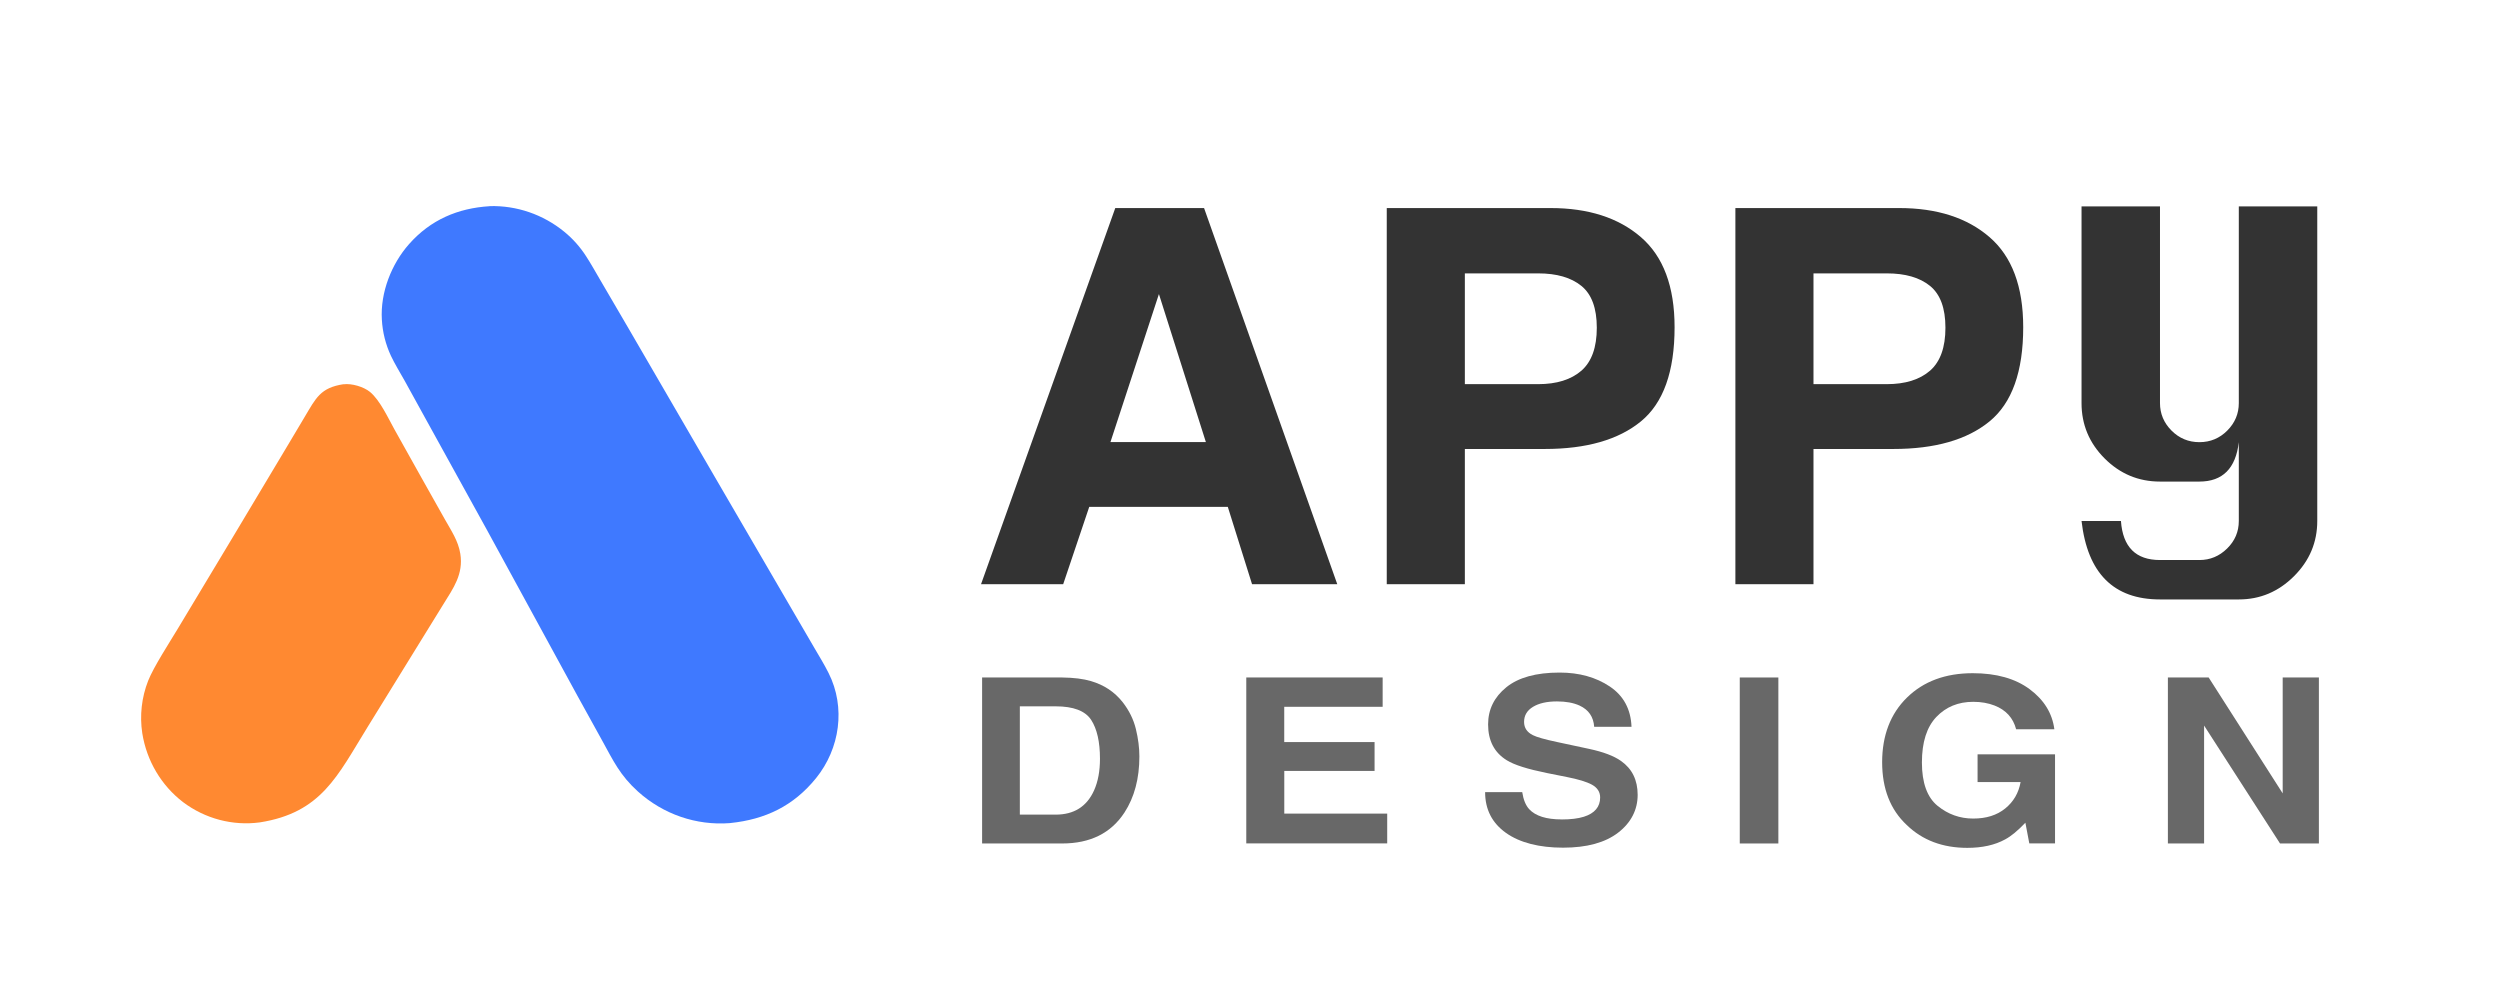
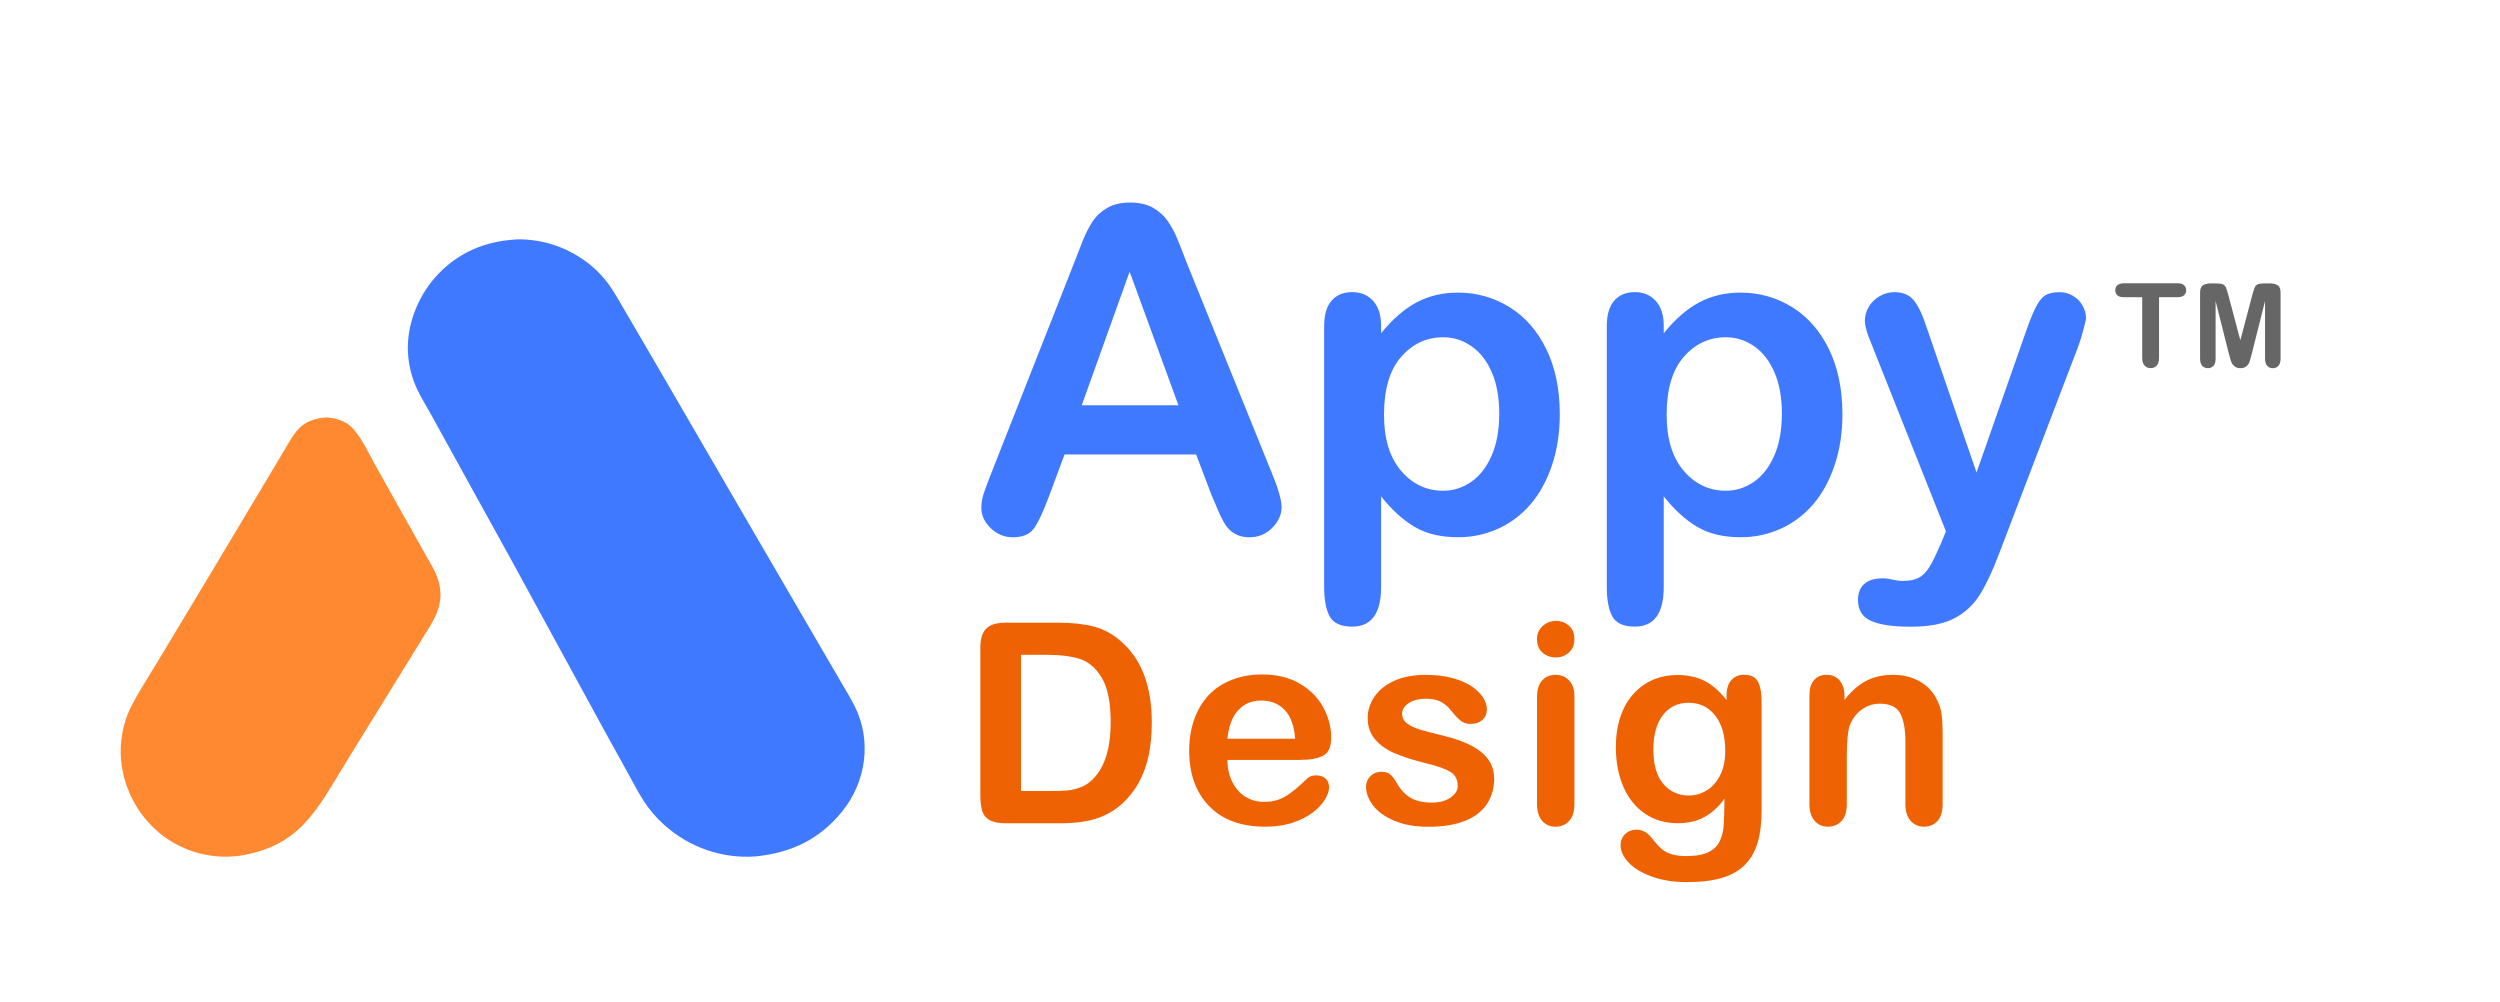
<svg xmlns="http://www.w3.org/2000/svg" id="Layer_1" version="1.1" viewBox="0 0 553.81 221.93">
  <defs>
    <style>
      .st0 {
        fill: #3f79ff;
      }

      .st1 {
        fill: #ff8931;
      }

      .st2 {
+         fill: #666;
+       }
+ 
+       .st3 {
+         fill: #ef6203;
+       }
+ 
+       .st4 {
        fill: #333;
      }

-       .st3 {
+       .st5 {
        fill: #686868;
      }
    </style>
  </defs>
-   <path class="st0" d="M108.47,45.66c5.99-.16,11.84,1.85,16.52,5.67,1.88,1.53,3.51,3.36,4.83,5.41,1.04,1.59,2.13,3.55,3.11,5.22l6.31,10.8,19.11,32.9,16.51,28.36,5.5,9.44c1.07,1.84,2.24,3.72,3.19,5.63,3.84,7.63,2.51,16.75-2.77,23.28-5.01,6.2-11.28,9.15-18.95,9.95-.05,0-.1.01-.16.02-7.43.57-14.76-1.96-20.35-7-3.98-3.6-5.42-6.74-7.95-11.33l-5.55-10.05-19.97-36.6-13.81-25.03-4.39-7.97c-.89-1.58-2.31-3.94-3.05-5.54-1.17-2.51-1.86-5.24-2.01-8.02-.36-6,2.13-12.32,6.02-16.72,4.78-5.41,10.85-7.97,17.84-8.4Z" />
-   <path class="st1" d="M76.09,85.13c1.81-.24,4.47.54,5.88,1.7,2.2,1.82,3.98,5.72,5.39,8.26l5.91,10.57,5.27,9.37c1.4,2.51,2.97,4.75,3.43,7.64.72,4.52-1.54,7.61-3.75,11.18l-5.15,8.34-11.71,18.98c-6.61,10.7-10.16,18.87-23.81,21.01-6.02.8-12.11-.81-17-4.49-4.82-3.69-8.06-9.16-9.03-15.25-.6-3.93-.15-7.95,1.3-11.64,1.23-3.09,4.74-8.49,6.58-11.55l12.26-20.4,12.09-20.21,3.74-6.28c2.51-4.21,3.5-6.47,8.6-7.25Z" />
+   <path class="st0" d="M114.26,53.03c5.99-.16,11.84,1.85,16.52,5.67,1.88,1.53,3.51,3.36,4.83,5.41,1.04,1.59,2.13,3.55,3.11,5.22l6.31,10.8,19.11,32.9,16.51,28.36,5.5,9.44c1.07,1.84,2.24,3.72,3.19,5.63,3.84,7.63,2.51,16.75-2.77,23.28-5.01,6.2-11.28,9.15-18.95,9.95-.05,0-.1,0-.16.02-7.43.57-14.76-1.96-20.35-7-3.98-3.6-5.42-6.74-7.95-11.33l-5.55-10.05-19.97-36.6-13.81-25.03-4.39-7.97c-.89-1.58-2.31-3.94-3.05-5.54-1.17-2.51-1.86-5.24-2.01-8.02-.36-6,2.13-12.32,6.02-16.72,4.78-5.41,10.85-7.97,17.84-8.4l.02-.02Z" />
+   <path class="st1" d="M71.56,92.53c1.81-.24,4.47.54,5.88,1.7,2.2,1.82,3.98,5.72,5.39,8.26l5.91,10.57,5.27,9.37c1.4,2.51,2.97,4.75,3.43,7.64.72,4.52-1.54,7.61-3.75,11.18l-5.15,8.34-11.71,18.98c-6.61,10.7-10.16,18.87-23.81,21.01-6.02.8-12.11-.81-17-4.49-4.82-3.69-8.06-9.16-9.03-15.25-.6-3.93-.15-7.95,1.3-11.64,1.23-3.09,4.74-8.49,6.58-11.55l12.26-20.4,12.09-20.21,3.74-6.28c2.51-4.21,3.5-6.47,8.6-7.25v.02Z" />
  <g>
-     <path class="st2" d="M271.99,112.29h-30.7l-5.77,17.13h-18.2l29.74-83.33h19.67l29.51,83.33h-18.88l-5.37-17.13ZM267.13,97.93l-10.4-32.79-10.74,32.79h21.14Z" />
-     <path class="st2" d="M342.2,99.46h-17.7v29.96h-17.3V46.09h36.29c8.37,0,15.04,2.15,20.01,6.44s7.46,10.95,7.46,19.96c0,9.84-2.49,16.79-7.46,20.86s-12.08,6.11-21.31,6.11ZM350.34,82.1c2.26-2,3.39-5.16,3.39-9.5s-1.14-7.42-3.42-9.27c-2.28-1.85-5.47-2.77-9.58-2.77h-16.23v24.54h16.23c4.11,0,7.31-1,9.61-3Z" />
-     <path class="st2" d="M419.43,99.46h-17.7v29.96h-17.3V46.09h36.29c8.37,0,15.04,2.15,20.01,6.44s7.46,10.95,7.46,19.96c0,9.84-2.49,16.79-7.46,20.86s-12.08,6.11-21.31,6.11ZM427.57,82.1c2.26-2,3.39-5.16,3.39-9.5s-1.14-7.42-3.42-9.27c-2.28-1.85-5.47-2.77-9.58-2.77h-16.23v24.54h16.23c4.11,0,7.31-1,9.61-3Z" />
+     <path class="st4" d="M341.76-268.17h-30.7l-5.77,17.13h-18.2l29.74-83.33h19.67l29.51,83.33h-18.88l-5.37-17.13h0ZM336.9-282.53l-10.4-32.79-10.74,32.79h21.14Z" />
+     <path class="st4" d="M411.97-281h-17.7v29.96h-17.3v-83.33h36.29c8.37,0,15.04,2.15,20.01,6.44s7.46,10.95,7.46,19.96c0,9.84-2.49,16.79-7.46,20.86s-12.08,6.11-21.31,6.11h0ZM420.11-298.36c2.26-2,3.39-5.16,3.39-9.5s-1.14-7.42-3.42-9.27c-2.28-1.85-5.47-2.77-9.58-2.77h-16.23v24.54h16.23c4.11,0,7.31-1,9.61-3Z" />
+     <path class="st4" d="M489.2-281h-17.7v29.96h-17.3v-83.33h36.29c8.37,0,15.04,2.15,20.01,6.44s7.46,10.95,7.46,19.96c0,9.84-2.49,16.79-7.46,20.86s-12.08,6.11-21.31,6.11h0ZM497.34-298.36c2.26-2,3.39-5.16,3.39-9.5s-1.14-7.42-3.42-9.27c-2.28-1.85-5.47-2.77-9.58-2.77h-16.23v24.54h16.23c4.11,0,7.31-1,9.61-3Z" />
  </g>
  <g>
-     <path class="st3" d="M235.31,186.85h-17.75v-36.77h17.75c2.55.03,4.68.3,6.37.8,2.89.85,5.23,2.4,7.01,4.66,1.43,1.83,2.41,3.81,2.93,5.94.52,2.13.78,4.16.78,6.09,0,4.89-1.1,9.03-3.3,12.42-2.98,4.57-7.58,6.86-13.81,6.86ZM241.71,159.46c-1.32-2-3.94-2.99-7.85-2.99h-7.94v23.99h7.94c4.06,0,6.89-1.79,8.5-5.36.88-1.96,1.31-4.3,1.31-7.01,0-3.74-.65-6.62-1.96-8.63Z" />
-     <path class="st3" d="M304.51,170.78h-20.01v9.45h22.8v6.61h-31.22v-36.77h30.21v6.51h-21.8v7.81h20.01v6.38Z" />
-     <path class="st3" d="M345.91,181.53c2.03,0,3.68-.2,4.95-.6,2.4-.76,3.61-2.19,3.61-4.27,0-1.21-.6-2.15-1.79-2.82-1.19-.65-3.06-1.22-5.62-1.72l-4.36-.87c-4.29-.87-7.25-1.8-8.89-2.82-2.78-1.7-4.16-4.35-4.16-7.96,0-3.29,1.34-6.03,4.02-8.21,2.68-2.18,6.62-3.27,11.82-3.27,4.34,0,8.04,1.03,11.11,3.08,3.06,2.05,4.67,5.03,4.82,8.94h-8.27c-.15-2.21-1.23-3.78-3.24-4.71-1.34-.61-3.01-.92-5-.92-2.22,0-3.99.4-5.31,1.2-1.32.8-1.98,1.91-1.98,3.34,0,1.31.65,2.29,1.96,2.94.84.43,2.63.94,5.37,1.52l7.1,1.52c3.11.67,5.46,1.55,7.04,2.67,2.46,1.73,3.69,4.23,3.69,7.51s-1.44,6.15-4.32,8.37c-2.88,2.22-6.95,3.33-12.2,3.33s-9.59-1.09-12.66-3.28-4.61-5.19-4.61-9.02h8.22c.26,1.68.77,2.93,1.54,3.77,1.4,1.51,3.79,2.27,7.18,2.27Z" />
-     <path class="st3" d="M385.4,150.08h8.55v36.77h-8.55v-36.77Z" />
-     <path class="st3" d="M444.18,185.95c-2.27,1.25-5.07,1.87-8.38,1.87-5.46,0-9.93-1.69-13.41-5.06-3.63-3.39-5.45-8.03-5.45-13.92s1.83-10.73,5.51-14.32c3.67-3.59,8.52-5.39,14.56-5.39,5.24,0,9.44,1.19,12.62,3.55,3.18,2.37,5,5.33,5.46,8.87h-8.47c-.65-2.51-2.25-4.27-4.78-5.26-1.42-.55-2.99-.82-4.72-.82-3.32,0-6.04,1.12-8.17,3.35-2.13,2.24-3.2,5.6-3.2,10.09s1.16,7.72,3.47,9.6c2.31,1.88,4.94,2.82,7.88,2.82s5.25-.74,7.1-2.23c1.84-1.49,2.98-3.44,3.41-5.85h-9.53v-6.14h17.16v19.73h-5.7l-.87-4.59c-1.66,1.75-3.15,2.98-4.47,3.69Z" />
-     <path class="st3" d="M513.69,186.85h-8.61l-16.82-26.12v26.12h-8.02v-36.77h9.03l16.4,25.67v-25.67h8.02v36.77Z" />
+     <path class="st5" d="M305.08-193.61h-17.75v-36.77h17.75c2.55.03,4.68.3,6.37.8,2.89.85,5.23,2.4,7.01,4.66,1.43,1.83,2.41,3.81,2.93,5.94.52,2.13.78,4.16.78,6.09,0,4.89-1.1,9.03-3.3,12.42-2.98,4.57-7.58,6.86-13.81,6.86h.02ZM311.48-221c-1.32-2-3.94-2.99-7.85-2.99h-7.94v23.99h7.94c4.06,0,6.89-1.79,8.5-5.36.88-1.96,1.31-4.3,1.31-7.01,0-3.74-.65-6.62-1.96-8.63h0Z" />
+     <path class="st5" d="M374.28-209.68h-20.01v9.45h22.8v6.61h-31.22v-36.77h30.21v6.51h-21.8v7.81h20.01v6.38h.01Z" />
+     <path class="st5" d="M415.68-198.93c2.03,0,3.68-.2,4.95-.6,2.4-.76,3.61-2.19,3.61-4.27,0-1.21-.6-2.15-1.79-2.82-1.19-.65-3.06-1.22-5.62-1.72l-4.36-.87c-4.29-.87-7.25-1.8-8.89-2.82-2.78-1.7-4.16-4.35-4.16-7.96,0-3.29,1.34-6.03,4.02-8.21,2.68-2.18,6.62-3.27,11.82-3.27,4.34,0,8.04,1.03,11.11,3.08,3.06,2.05,4.67,5.03,4.82,8.94h-8.27c-.15-2.21-1.23-3.78-3.24-4.71-1.34-.61-3.01-.92-5-.92-2.22,0-3.99.4-5.31,1.2s-1.98,1.91-1.98,3.34c0,1.31.65,2.29,1.96,2.94.84.43,2.63.94,5.37,1.52l7.1,1.52c3.11.67,5.46,1.55,7.04,2.67,2.46,1.73,3.69,4.23,3.69,7.51s-1.44,6.15-4.32,8.37-6.95,3.33-12.2,3.33-9.59-1.09-12.66-3.28-4.61-5.19-4.61-9.02h8.22c.26,1.68.77,2.93,1.54,3.77,1.4,1.51,3.79,2.27,7.18,2.27h-.02Z" />
+     <path class="st5" d="M455.17-230.38h8.55v36.77h-8.55v-36.77Z" />
+     <path class="st5" d="M513.95-194.51c-2.27,1.25-5.07,1.87-8.38,1.87-5.46,0-9.93-1.69-13.41-5.06-3.63-3.39-5.45-8.03-5.45-13.92s1.83-10.73,5.51-14.32c3.67-3.59,8.52-5.39,14.56-5.39,5.24,0,9.44,1.19,12.62,3.55,3.18,2.37,5,5.33,5.46,8.87h-8.47c-.65-2.51-2.25-4.27-4.78-5.26-1.42-.55-2.99-.82-4.72-.82-3.32,0-6.04,1.12-8.17,3.35-2.13,2.24-3.2,5.6-3.2,10.09s1.16,7.72,3.47,9.6,4.94,2.82,7.88,2.82,5.25-.74,7.1-2.23c1.84-1.49,2.98-3.44,3.41-5.85h-9.53v-6.14h17.16v19.73h-5.7l-.87-4.59c-1.66,1.75-3.15,2.98-4.47,3.69h-.02Z" />
+     <path class="st5" d="M583.46-193.61h-8.61l-16.82-26.12v26.12h-8.02v-36.77h9.03l16.4,25.67v-25.67h8.02v36.77Z" />
  </g>
-   <path class="st2" d="M469.84,115.41c.41,5.77,3.29,8.65,8.65,8.65h8.73c2.37,0,4.41-.85,6.14-2.55,1.73-1.7,2.59-3.73,2.59-6.1v-17.46c-.68,5.82-3.59,8.73-8.73,8.73h-8.73c-4.76,0-8.85-1.71-12.26-5.12-3.41-3.41-5.12-7.5-5.12-12.26v-43.58h17.38v43.58c0,2.34.85,4.37,2.55,6.08,1.7,1.71,3.76,2.57,6.18,2.57s4.48-.86,6.18-2.57c1.7-1.71,2.55-3.74,2.55-6.08v-43.58h17.38v69.69c0,4.73-1.72,8.81-5.16,12.24-3.44,3.43-7.51,5.14-12.22,5.14h-17.46c-10.26,0-16.05-5.79-17.38-17.38h8.73Z" />
+   <path class="st4" d="M539.61-265.05c.41,5.77,3.29,8.65,8.65,8.65h8.73c2.37,0,4.41-.85,6.14-2.55,1.73-1.7,2.59-3.73,2.59-6.1v-17.46c-.68,5.82-3.59,8.73-8.73,8.73h-8.73c-4.76,0-8.85-1.71-12.26-5.12s-5.12-7.5-5.12-12.26v-43.58h17.38v43.58c0,2.34.85,4.37,2.55,6.08,1.7,1.71,3.76,2.57,6.18,2.57s4.48-.86,6.18-2.57c1.7-1.71,2.55-3.74,2.55-6.08v-43.58h17.38v69.69c0,4.73-1.72,8.81-5.16,12.24s-7.51,5.14-12.22,5.14h-17.46c-10.26,0-16.05-5.79-17.38-17.38h8.73Z" />
+   <g>
+     <path class="st0" d="M268.39,109.68l-3.42-9h-29.15l-3.42,9.2c-1.34,3.59-2.48,6.01-3.42,7.26s-2.49,1.88-4.65,1.88c-1.83,0-3.44-.67-4.84-2-1.4-1.34-2.1-2.85-2.1-4.55,0-.98.16-1.99.49-3.03.33-1.04.86-2.49,1.61-4.35l18.34-46.57c.52-1.34,1.15-2.94,1.88-4.82.73-1.88,1.52-3.43,2.35-4.67.83-1.24,1.92-2.24,3.28-3.01,1.35-.77,3.02-1.15,5.01-1.15s3.71.38,5.06,1.15c1.35.77,2.45,1.75,3.28,2.96.83,1.21,1.53,2.5,2.1,3.89.57,1.39,1.3,3.24,2.18,5.55l18.73,46.27c1.47,3.52,2.2,6.08,2.2,7.68s-.69,3.19-2.08,4.57c-1.39,1.39-3.06,2.08-5.01,2.08-1.14,0-2.12-.2-2.94-.61-.82-.41-1.5-.96-2.05-1.66-.55-.7-1.15-1.78-1.79-3.23-.64-1.45-1.18-2.73-1.64-3.84ZM239.63,89.77h21.42l-10.81-29.59-10.61,29.59Z" />
+     <path class="st0" d="M305.95,72.21v1.61c2.51-3.1,5.12-5.37,7.83-6.82,2.71-1.45,5.77-2.18,9.2-2.18,4.11,0,7.89,1.06,11.35,3.18,3.46,2.12,6.19,5.22,8.19,9.29,2,4.08,3.01,8.9,3.01,14.48,0,4.11-.58,7.88-1.74,11.32-1.16,3.44-2.75,6.33-4.77,8.66-2.02,2.33-4.41,4.13-7.17,5.38s-5.71,1.88-8.88,1.88c-3.82,0-7.02-.77-9.61-2.3s-5.06-3.78-7.41-6.75v20.05c0,5.87-2.14,8.8-6.41,8.8-2.51,0-4.17-.76-4.99-2.27-.82-1.52-1.22-3.73-1.22-6.63v-57.62c0-2.54.55-4.44,1.66-5.7,1.11-1.26,2.62-1.88,4.55-1.88s3.43.64,4.62,1.93c1.19,1.29,1.79,3.14,1.79,5.55ZM332.12,91.63c0-3.52-.54-6.55-1.61-9.07-1.08-2.53-2.57-4.47-4.48-5.82-1.91-1.35-4.02-2.03-6.33-2.03-3.68,0-6.79,1.45-9.32,4.35-2.53,2.9-3.79,7.17-3.79,12.82,0,5.32,1.25,9.45,3.77,12.4,2.51,2.95,5.62,4.43,9.34,4.43,2.22,0,4.27-.64,6.16-1.93,1.89-1.29,3.41-3.22,4.55-5.8,1.14-2.58,1.71-5.69,1.71-9.34Z" />
+     <path class="st0" d="M368.56,72.21v1.61c2.51-3.1,5.12-5.37,7.83-6.82,2.71-1.45,5.77-2.18,9.2-2.18,4.11,0,7.89,1.06,11.35,3.18,3.46,2.12,6.19,5.22,8.19,9.29,2,4.08,3.01,8.9,3.01,14.48,0,4.11-.58,7.88-1.74,11.32-1.16,3.44-2.75,6.33-4.77,8.66-2.02,2.33-4.41,4.13-7.17,5.38s-5.71,1.88-8.88,1.88c-3.82,0-7.02-.77-9.61-2.3s-5.06-3.78-7.41-6.75v20.05c0,5.87-2.14,8.8-6.41,8.8-2.51,0-4.17-.76-4.99-2.27-.82-1.52-1.22-3.73-1.22-6.63v-57.62c0-2.54.55-4.44,1.66-5.7,1.11-1.26,2.62-1.88,4.55-1.88s3.43.64,4.62,1.93c1.19,1.29,1.79,3.14,1.79,5.55ZM394.73,91.63c0-3.52-.54-6.55-1.61-9.07-1.08-2.53-2.57-4.47-4.48-5.82-1.91-1.35-4.02-2.03-6.33-2.03-3.68,0-6.79,1.45-9.32,4.35-2.53,2.9-3.79,7.17-3.79,12.82,0,5.32,1.25,9.45,3.77,12.4,2.51,2.95,5.62,4.43,9.34,4.43,2.22,0,4.27-.64,6.16-1.93,1.89-1.29,3.41-3.22,4.55-5.8,1.14-2.58,1.71-5.69,1.71-9.34Z" />
+     <path class="st0" d="M429.85,120.68l1.22-2.98-16.44-41.38c-1.01-2.38-1.52-4.11-1.52-5.19,0-1.14.29-2.2.88-3.18.59-.98,1.39-1.76,2.42-2.35,1.03-.59,2.1-.88,3.2-.88,1.92,0,3.38.61,4.35,1.83.98,1.22,1.84,2.98,2.59,5.26l11.3,32.87,10.71-30.57c.85-2.48,1.61-4.42,2.3-5.82.68-1.4,1.41-2.35,2.18-2.84.77-.49,1.85-.73,3.25-.73,1.01,0,1.98.27,2.91.81.93.54,1.65,1.26,2.15,2.18.51.91.76,1.88.76,2.89-.13.62-.34,1.5-.64,2.64-.29,1.14-.65,2.3-1.08,3.47l-17.41,45.59c-1.5,4.01-2.97,7.16-4.4,9.44-1.43,2.28-3.33,4.04-5.7,5.26-2.36,1.22-5.55,1.83-9.56,1.83s-6.85-.42-8.8-1.27c-1.96-.85-2.93-2.4-2.93-4.65,0-1.53.46-2.71,1.39-3.55.93-.83,2.31-1.25,4.13-1.25.72,0,1.42.1,2.1.29.85.2,1.58.29,2.2.29,1.53,0,2.74-.23,3.62-.69s1.67-1.25,2.37-2.37,1.51-2.78,2.42-4.96Z" />
+   </g>
+   <g>
+     <path class="st3" d="M222.69,137.94h11.73c3.05,0,5.67.28,7.85.85,2.18.57,4.16,1.63,5.94,3.18,4.63,3.96,6.94,9.98,6.94,18.07,0,2.67-.23,5.1-.7,7.31-.47,2.2-1.18,4.19-2.15,5.96s-2.21,3.35-3.73,4.74c-1.19,1.07-2.5,1.93-3.91,2.58-1.41.65-2.94,1.1-4.56,1.36-1.63.26-3.46.39-5.5.39h-11.73c-1.64,0-2.87-.25-3.7-.74-.83-.49-1.37-1.19-1.62-2.09-.25-.9-.38-2.07-.38-3.5v-32.59c0-1.94.43-3.34,1.3-4.21.87-.87,2.27-1.3,4.21-1.3ZM226.18,145.06v30.16h6.82c1.5,0,2.67-.04,3.52-.12.85-.08,1.73-.28,2.64-.61.91-.32,1.7-.78,2.36-1.36,3.01-2.55,4.52-6.93,4.52-13.16,0-4.39-.66-7.67-1.99-9.85-1.32-2.18-2.96-3.57-4.9-4.17-1.94-.6-4.28-.89-7.03-.89h-5.94Z" />
+     <path class="st3" d="M288.08,168.34h-16.19c.02,1.88.4,3.54,1.14,4.97.74,1.44,1.72,2.52,2.94,3.24,1.22.73,2.57,1.09,4.05,1.09.99,0,1.89-.12,2.71-.35.82-.23,1.61-.6,2.38-1.09.77-.5,1.47-1.03,2.12-1.59.65-.57,1.49-1.33,2.52-2.3.42-.36,1.03-.55,1.82-.55.85,0,1.54.23,2.06.7.53.46.79,1.12.79,1.97,0,.75-.29,1.62-.88,2.62-.59,1-1.47,1.96-2.65,2.88-1.18.92-2.67,1.68-4.46,2.29-1.79.61-3.84.91-6.17.91-5.32,0-9.45-1.52-12.4-4.55-2.95-3.03-4.43-7.14-4.43-12.34,0-2.44.36-4.71,1.09-6.81.73-2.09,1.79-3.88,3.18-5.38,1.39-1.5,3.11-2.64,5.15-3.44,2.04-.8,4.3-1.2,6.79-1.2,3.23,0,6.01.68,8.32,2.05s4.05,3.13,5.2,5.29c1.15,2.16,1.73,4.37,1.73,6.61,0,2.08-.6,3.43-1.79,4.05s-2.87.92-5.03.92ZM271.89,163.65h15.01c-.2-2.83-.96-4.95-2.29-6.35-1.32-1.4-3.07-2.11-5.23-2.11s-3.75.71-5.08,2.14c-1.32,1.42-2.13,3.53-2.41,6.32Z" />
+     <path class="st3" d="M331,172.32c0,2.28-.56,4.24-1.67,5.87-1.11,1.63-2.75,2.86-4.93,3.7-2.17.84-4.81,1.26-7.93,1.26s-5.52-.46-7.64-1.36-3.69-2.05-4.7-3.41c-1.01-1.36-1.52-2.73-1.52-4.11,0-.91.32-1.69.97-2.33s1.46-.97,2.46-.97c.87,0,1.54.21,2,.64s.91,1.02,1.33,1.79c.85,1.48,1.86,2.58,3.05,3.3,1.18.73,2.79,1.09,4.83,1.09,1.66,0,3.02-.37,4.08-1.11,1.06-.74,1.59-1.58,1.59-2.53,0-1.46-.55-2.52-1.65-3.18s-2.92-1.3-5.44-1.91c-2.85-.71-5.17-1.45-6.96-2.23-1.79-.78-3.22-1.8-4.29-3.08s-1.61-2.84-1.61-4.7c0-1.66.5-3.22,1.49-4.7s2.45-2.65,4.38-3.53c1.93-.88,4.26-1.32,6.99-1.32,2.14,0,4.07.22,5.78.67,1.71.44,3.13,1.04,4.27,1.79,1.14.75,2.01,1.58,2.61,2.49s.89,1.8.89,2.67c0,.95-.32,1.73-.96,2.33s-1.54.91-2.71.91c-.85,0-1.57-.24-2.17-.73-.6-.48-1.28-1.21-2.05-2.18-.63-.81-1.36-1.46-2.21-1.94-.85-.48-2-.73-3.46-.73s-2.74.32-3.73.96-1.49,1.43-1.49,2.38c0,.87.36,1.58,1.09,2.14s1.71,1.01,2.94,1.38,2.93.81,5.09,1.33c2.57.63,4.66,1.37,6.29,2.24,1.63.87,2.86,1.89,3.7,3.08.84,1.18,1.26,2.53,1.26,4.05Z" />
+     <path class="st3" d="M344.67,145.64c-1.15,0-2.14-.35-2.96-1.06-.82-.71-1.23-1.71-1.23-3,0-1.17.42-2.14,1.26-2.9.84-.76,1.81-1.14,2.93-1.14s2.02.34,2.85,1.03c.83.69,1.24,1.69,1.24,3s-.41,2.27-1.21,2.99c-.81.72-1.77,1.08-2.88,1.08ZM348.77,154.19v23.92c0,1.66-.39,2.91-1.18,3.76s-1.79,1.27-3,1.27-2.2-.43-2.96-1.3c-.76-.87-1.14-2.11-1.14-3.73v-23.68c0-1.64.38-2.87,1.14-3.7s1.74-1.24,2.96-1.24,2.21.41,3,1.24,1.18,1.98,1.18,3.46Z" />
+     <path class="st3" d="M390.23,155.55v24.04c0,2.75-.29,5.11-.88,7.09s-1.53,3.62-2.82,4.91c-1.29,1.29-2.99,2.25-5.08,2.88-2.09.63-4.69.94-7.81.94-2.85,0-5.4-.4-7.64-1.2-2.24-.8-3.97-1.83-5.18-3.09-1.21-1.26-1.82-2.56-1.82-3.9,0-1.01.34-1.83,1.03-2.47.69-.64,1.52-.96,2.49-.96,1.21,0,2.27.54,3.18,1.61.44.55.9,1.1,1.38,1.65.47.56,1,1.03,1.58,1.42s1.27.69,2.08.88,1.74.29,2.79.29c2.14,0,3.8-.3,4.99-.89,1.18-.6,2.01-1.43,2.49-2.5s.75-2.22.83-3.44c.08-1.22.14-3.19.18-5.9-1.27,1.78-2.74,3.13-4.41,4.06-1.67.93-3.65,1.39-5.96,1.39-2.77,0-5.19-.71-7.26-2.12-2.07-1.41-3.66-3.4-4.77-5.94-1.11-2.55-1.67-5.49-1.67-8.82,0-2.49.34-4.73,1.02-6.73s1.64-3.69,2.9-5.06c1.25-1.37,2.7-2.41,4.33-3.11s3.44-1.05,5.4-1.05c2.34,0,4.38.45,6.09,1.35s3.31,2.31,4.79,4.23v-1.12c0-1.43.35-2.55,1.06-3.33.71-.79,1.62-1.18,2.73-1.18,1.6,0,2.66.52,3.18,1.56s.79,2.54.79,4.5ZM366.26,166.04c0,3.36.73,5.89,2.2,7.61,1.46,1.72,3.36,2.58,5.68,2.58,1.37,0,2.67-.37,3.9-1.11,1.22-.74,2.22-1.85,2.99-3.33.77-1.49,1.15-3.29,1.15-5.41,0-3.38-.74-6-2.23-7.88-1.49-1.88-3.44-2.82-5.87-2.82s-4.26.9-5.68,2.7c-1.42,1.8-2.14,4.36-2.14,7.67Z" />
+     <path class="st3" d="M408.6,154.07v1c1.46-1.92,3.05-3.33,4.78-4.23,1.73-.9,3.71-1.35,5.96-1.35s4.13.48,5.85,1.42c1.72.95,3,2.29,3.85,4.03.55,1.01.9,2.1,1.06,3.27.16,1.17.24,2.67.24,4.49v15.4c0,1.66-.38,2.91-1.14,3.76s-1.74,1.27-2.96,1.27-2.23-.43-3-1.3c-.77-.87-1.15-2.11-1.15-3.73v-13.79c0-2.73-.38-4.82-1.14-6.26-.76-1.45-2.27-2.17-4.53-2.17-1.48,0-2.82.44-4.03,1.32-1.21.88-2.1,2.09-2.67,3.62-.4,1.23-.61,3.54-.61,6.91v10.37c0,1.68-.39,2.94-1.17,3.77-.78.84-1.78,1.26-3.02,1.26s-2.17-.43-2.94-1.3c-.77-.87-1.15-2.11-1.15-3.73v-23.92c0-1.58.34-2.75,1.03-3.53.69-.78,1.63-1.17,2.82-1.17.73,0,1.38.17,1.97.52.59.34,1.06.86,1.41,1.55.35.69.53,1.53.53,2.52Z" />
+   </g>
+   <g>
+     <path class="st2" d="M482.36,65.84h-4.08v13.43c0,.77-.17,1.35-.52,1.72-.34.37-.79.56-1.34.56s-1.01-.19-1.35-.57c-.35-.38-.52-.95-.52-1.71v-13.43h-4.08c-.64,0-1.11-.14-1.42-.42-.31-.28-.47-.65-.47-1.12s.16-.86.49-1.13.79-.42,1.41-.42h11.9c.65,0,1.13.14,1.44.43s.47.66.47,1.12-.16.83-.48,1.12c-.32.28-.8.42-1.44.42Z" />
+     <path class="st2" d="M493.77,78.45l-2.96-11.77v12.76c0,.71-.16,1.24-.47,1.59-.31.35-.73.53-1.25.53s-.92-.17-1.24-.52-.48-.88-.48-1.59v-14.62c0-.81.21-1.35.63-1.63s.99-.42,1.7-.42h1.16c.7,0,1.2.06,1.52.19.31.13.55.35.7.68s.32.86.52,1.6l2.69,10.12,2.68-10.12c.19-.74.37-1.27.52-1.6s.38-.55.7-.68c.31-.13.82-.19,1.52-.19h1.16c.71,0,1.28.14,1.7.42.42.28.63.83.63,1.63v14.62c0,.71-.16,1.24-.47,1.59-.32.35-.74.53-1.27.53-.5,0-.9-.18-1.22-.53s-.48-.88-.48-1.59v-12.76l-2.96,11.77c-.19.76-.35,1.33-.47,1.68-.12.36-.35.68-.67.98-.33.29-.78.44-1.36.44-.44,0-.81-.09-1.11-.28-.3-.19-.54-.43-.71-.73-.17-.29-.3-.62-.4-.98-.1-.36-.2-.73-.3-1.12Z" />
+   </g>
</svg>
